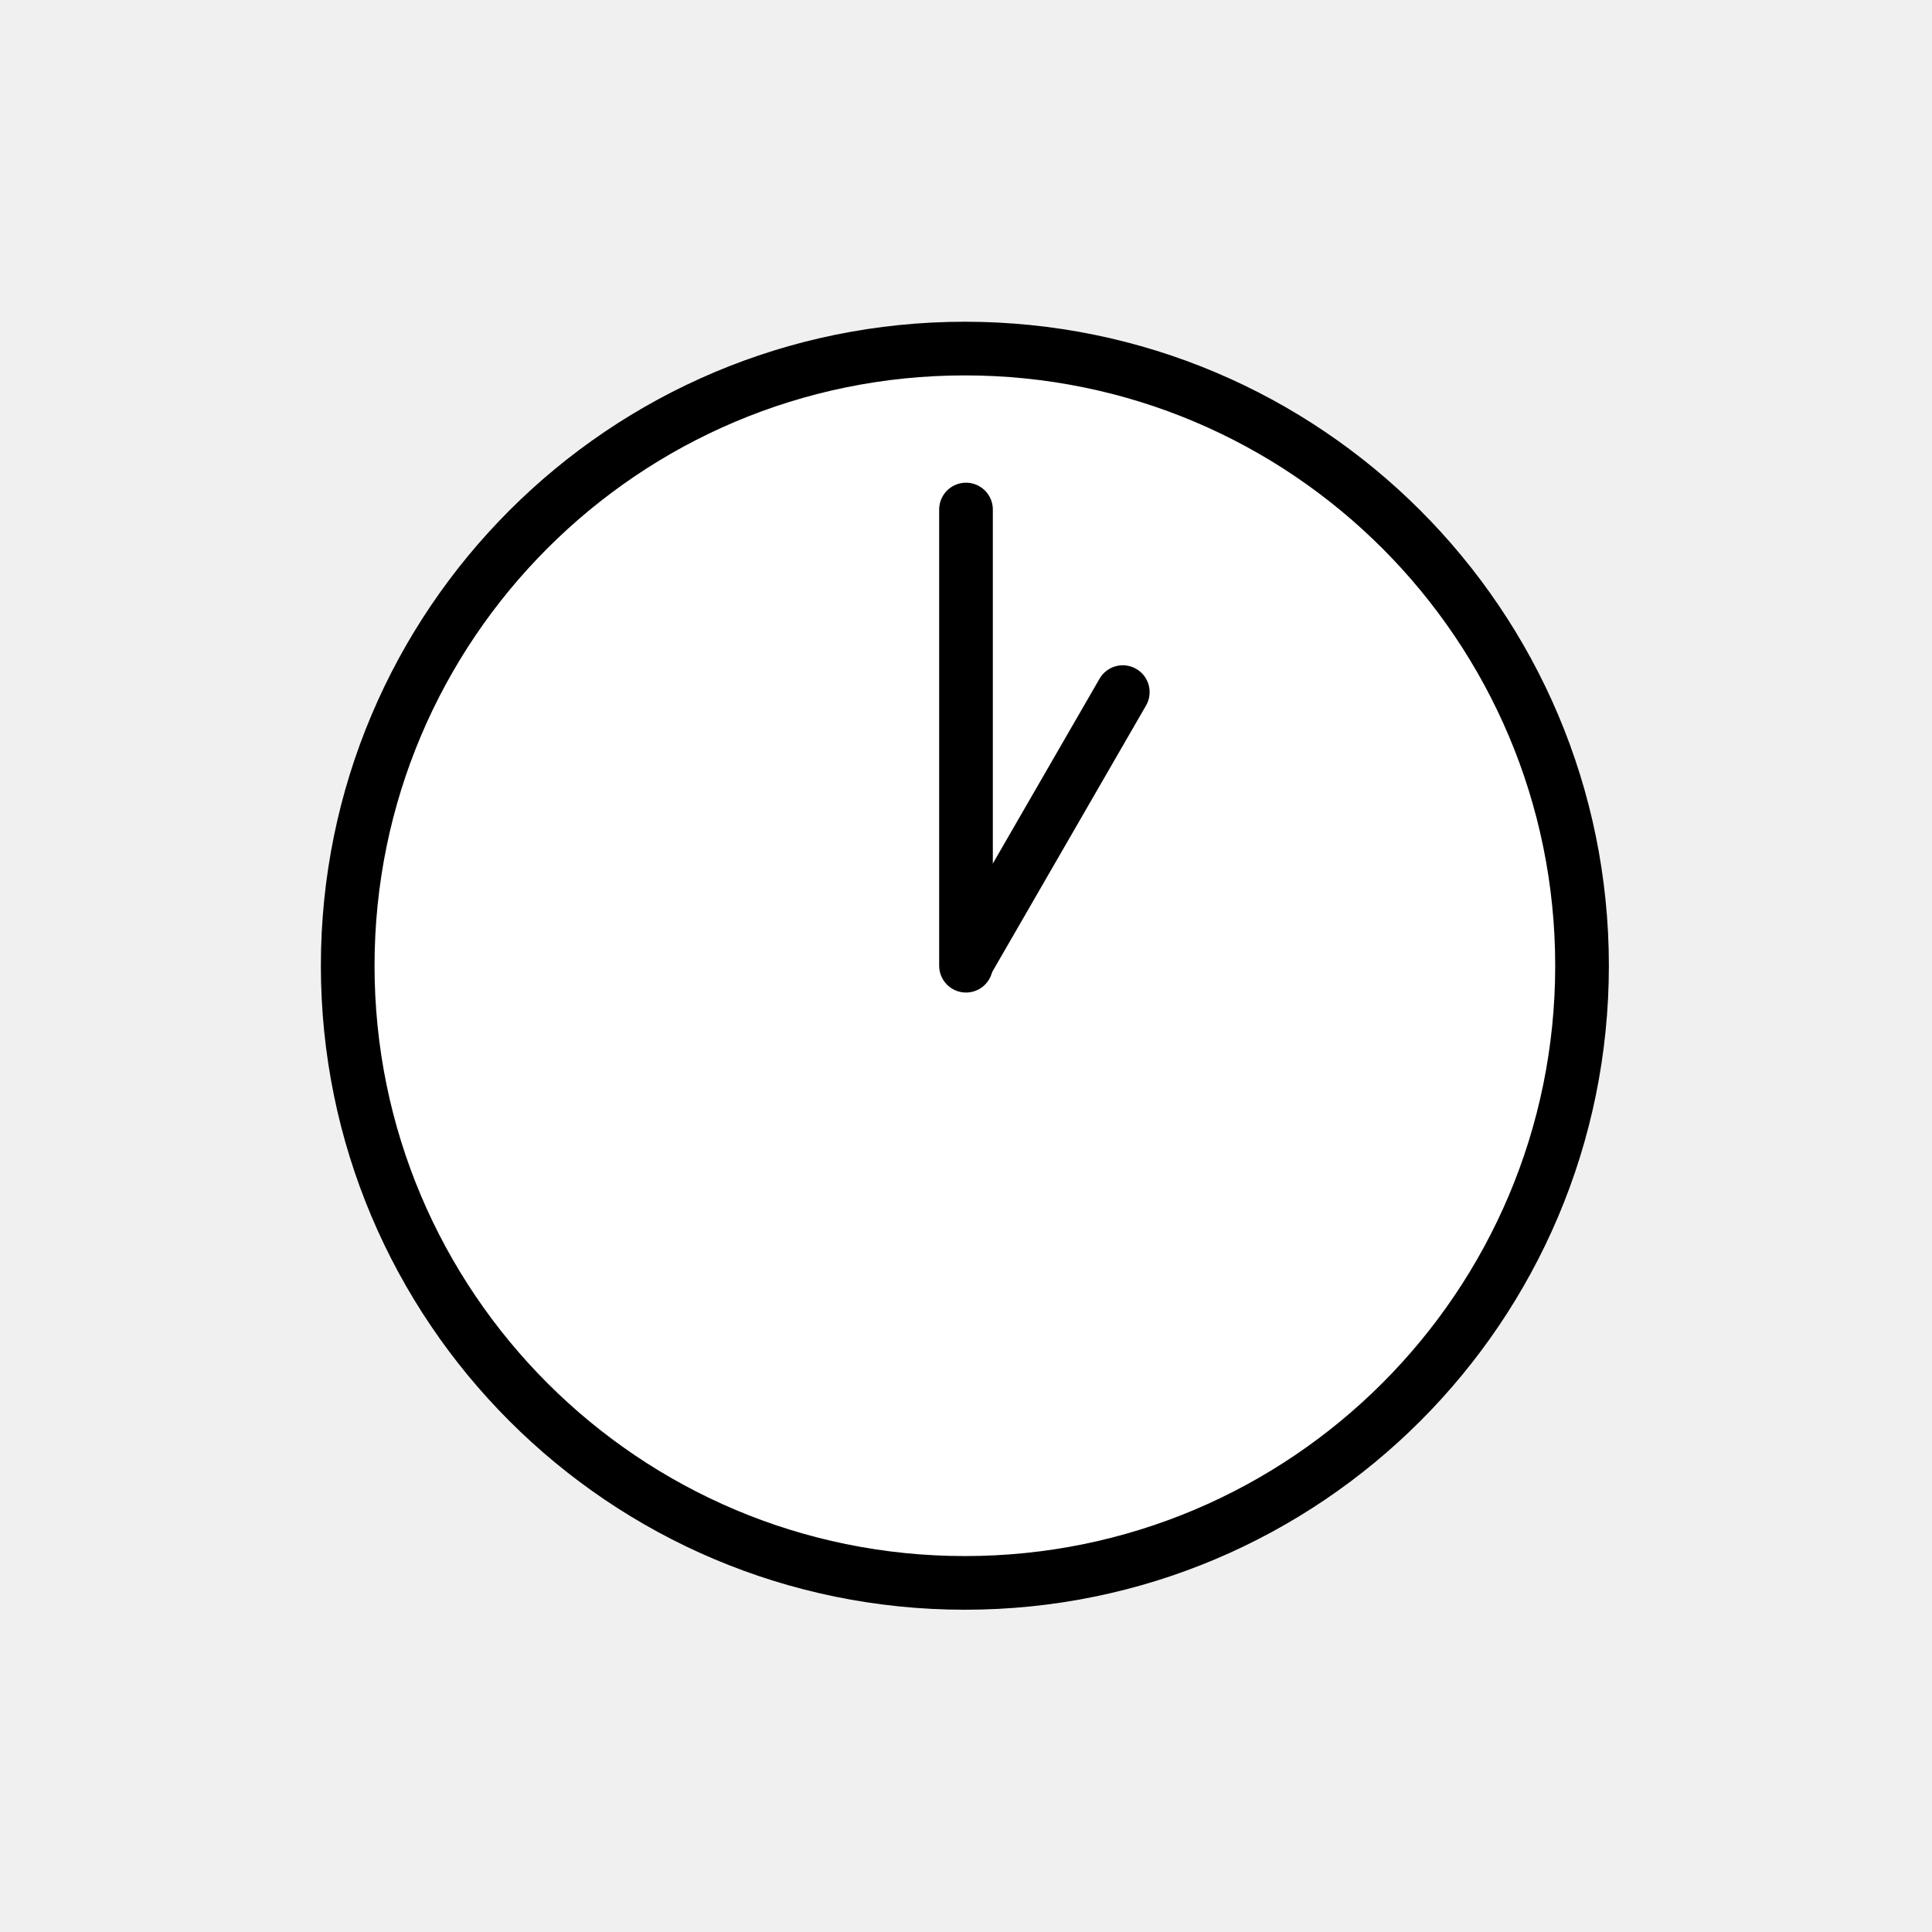
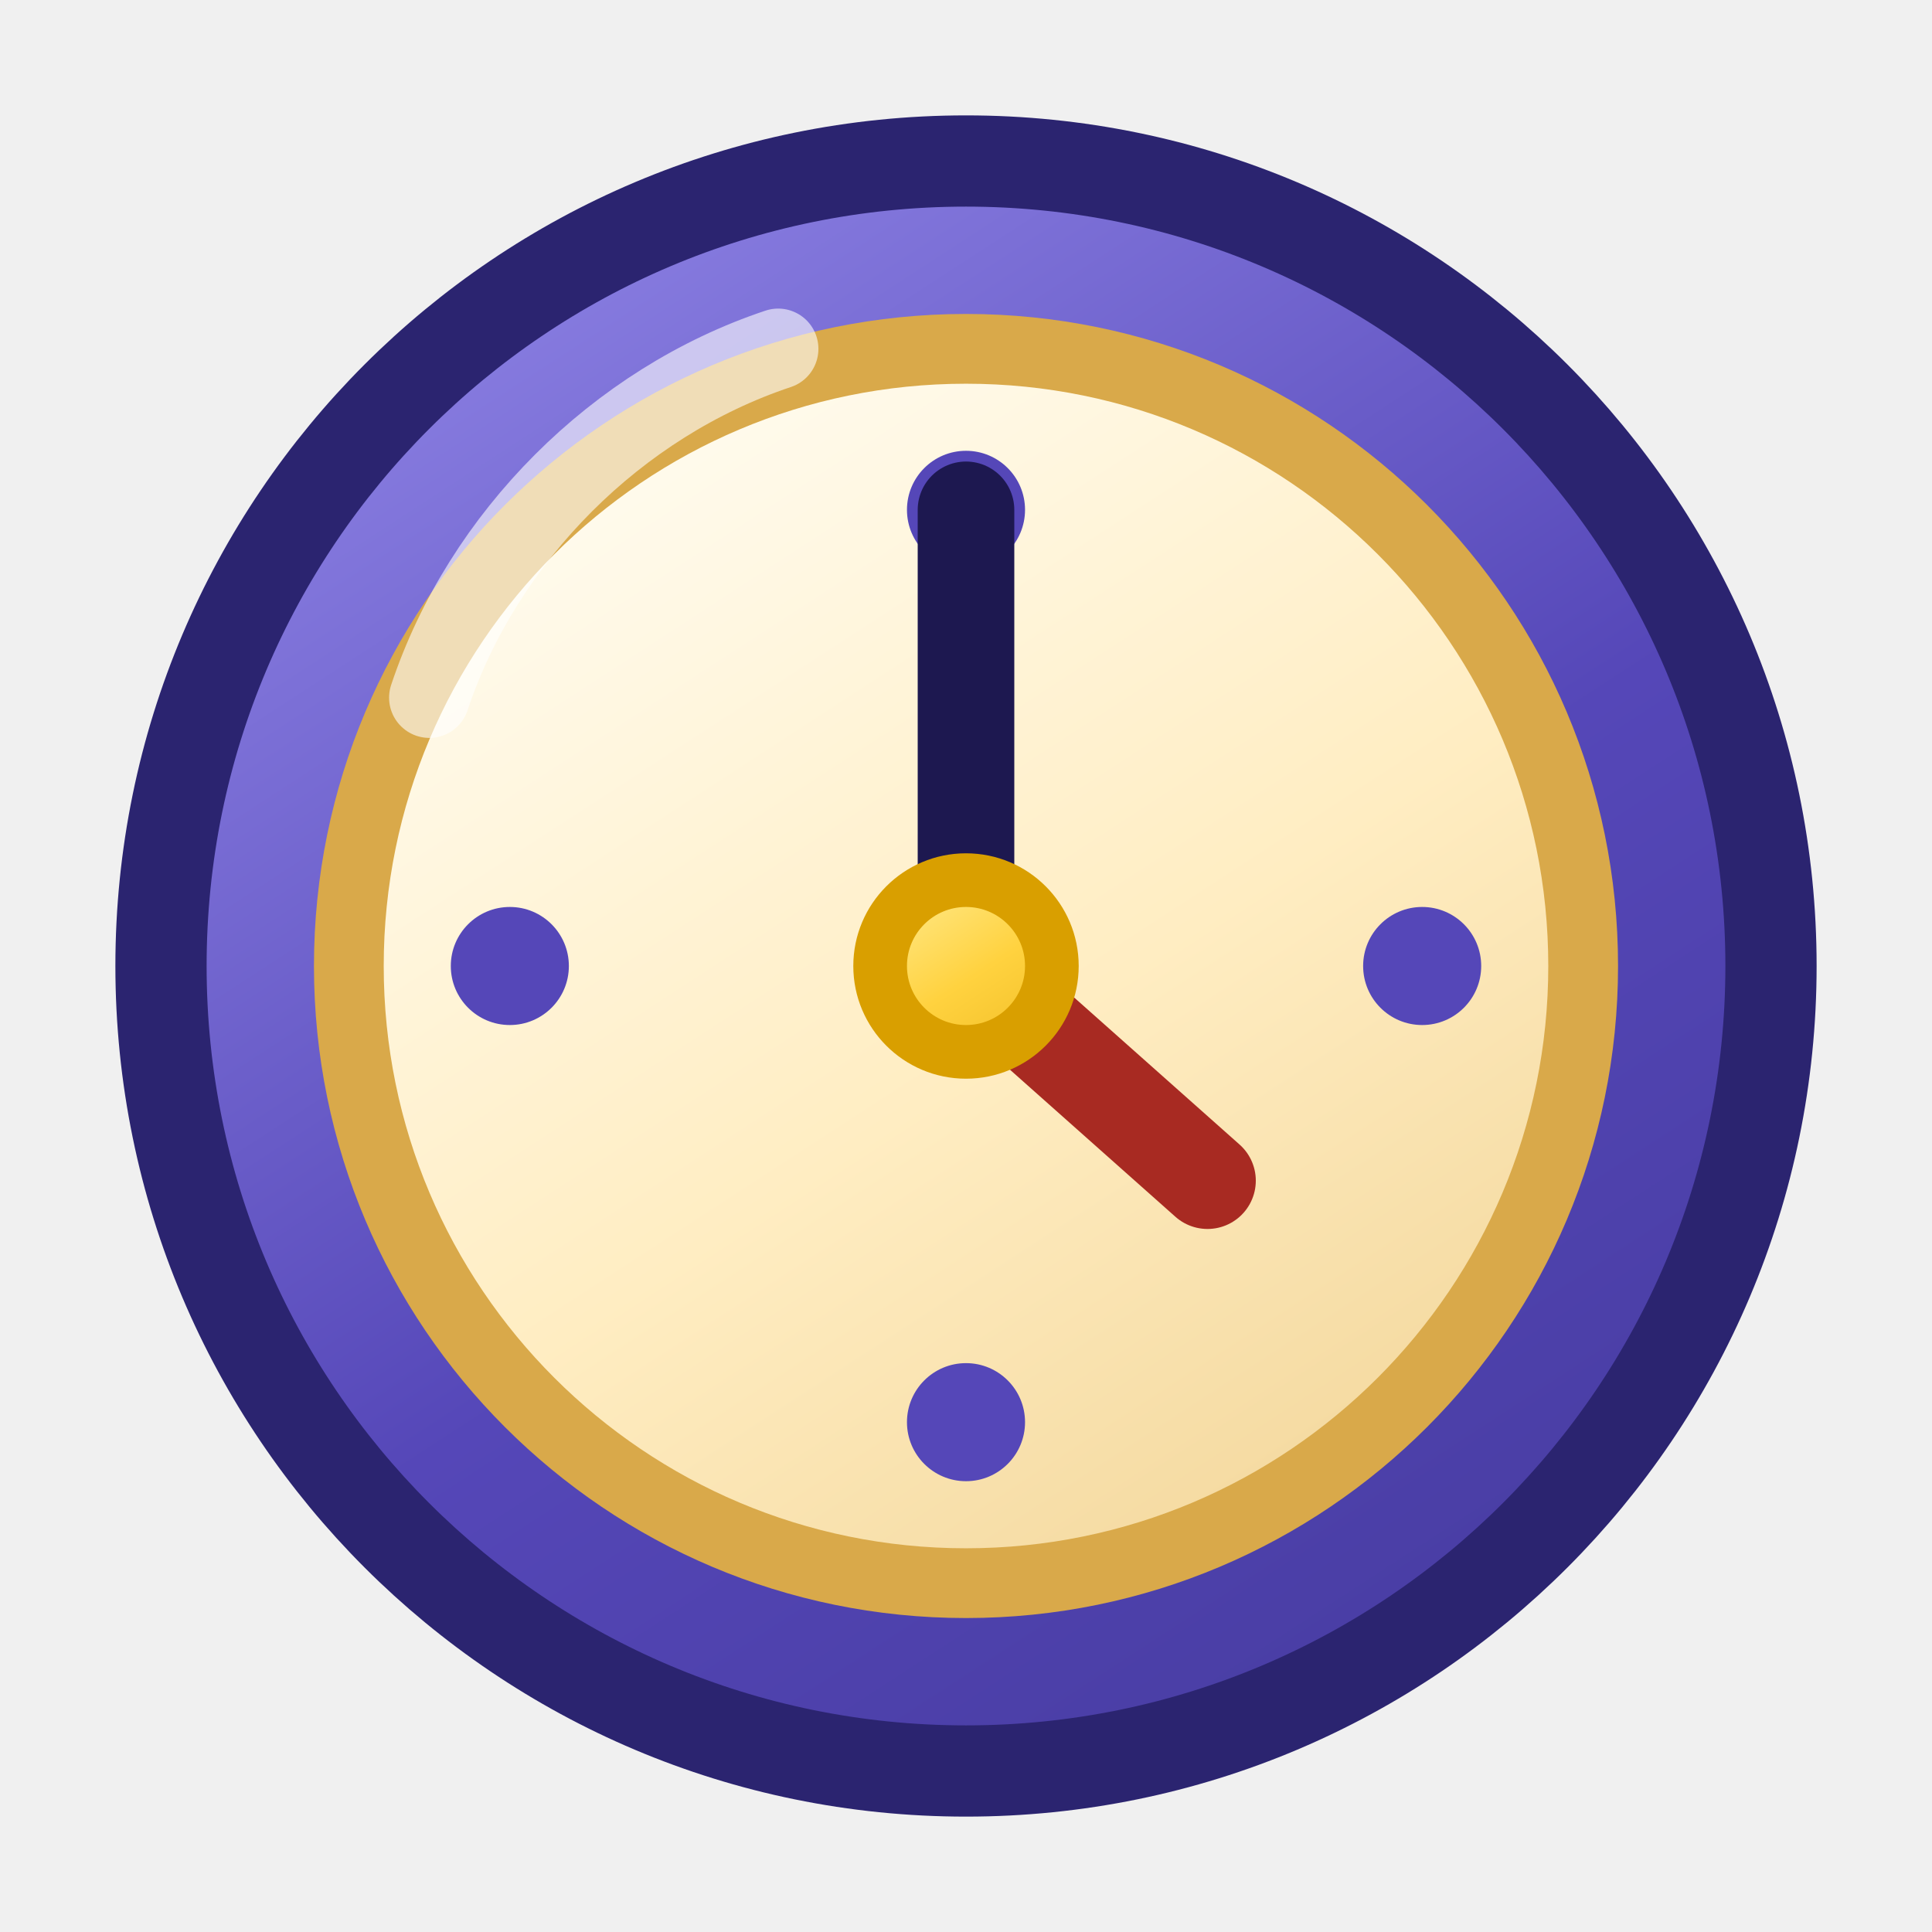
- <svg xmlns="http://www.w3.org/2000/svg" id="emoji" viewBox="0 0 72 72">
-   <g id="color">
-     <circle cx="35.958" cy="35.99" r="23" fill="#FFFFFF" stroke="none" stroke-linecap="round" stroke-linejoin="round" stroke-miterlimit="10" stroke-width="2" />
-     <line x1="36" x2="36" y1="18.989" y2="35.989" fill="#FFFFFF" stroke="none" stroke-linecap="round" stroke-linejoin="round" stroke-miterlimit="10" stroke-width="2" />
-     <line x1="41.843" x2="36.07" y1="25.793" y2="35.793" fill="#FFFFFF" stroke="none" stroke-linecap="round" stroke-linejoin="round" stroke-miterlimit="10" stroke-width="2" />
-   </g>
-   <g id="hair" />
-   <g id="skin" />
-   <g id="skin-shadow" />
-   <g id="line">
-     <circle cx="35.958" cy="35.99" r="23" fill="none" stroke="#000000" stroke-linecap="round" stroke-linejoin="round" stroke-miterlimit="10" stroke-width="2" />
-     <line x1="36" x2="36" y1="18.989" y2="35.989" fill="none" stroke="#000000" stroke-linecap="round" stroke-linejoin="round" stroke-miterlimit="10" stroke-width="2" />
-     <line x1="41.843" x2="36.07" y1="25.793" y2="35.793" fill="none" stroke="#000000" stroke-linecap="round" stroke-linejoin="round" stroke-miterlimit="10" stroke-width="2" />
-   </g>
+ <svg xmlns="http://www.w3.org/2000/svg" viewBox="0 0 72 72" width="72" height="72">
+   <defs>
+     <linearGradient id="g-cream" x1="0.2" y1="0" x2="0.85" y2="1">
+       <stop offset="0" stop-color="#fffdf4" />
+       <stop offset="0.55" stop-color="#ffedc2" />
+       <stop offset="1" stop-color="#f2d598" />
+     </linearGradient>
+     <linearGradient id="g-purple" x1="0.2" y1="0" x2="0.85" y2="1">
+       <stop offset="0" stop-color="#8f84e6" />
+       <stop offset="0.55" stop-color="#5547b8" />
+       <stop offset="1" stop-color="#463b9f" />
+     </linearGradient>
+     <linearGradient id="g-yellow" x1="0.2" y1="0" x2="0.85" y2="1">
+       <stop offset="0" stop-color="#ffe98a" />
+       <stop offset="0.55" stop-color="#ffd23f" />
+       <stop offset="1" stop-color="#f2c029" />
+     </linearGradient>
+   </defs>
+   <circle cx="36" cy="36" r="30" fill="url(#g-purple)" stroke="#2b2470" stroke-width="3.4" />
+   <circle cx="36" cy="36" r="23" fill="url(#g-cream)" stroke="#d9a94a" stroke-width="2.6" />
+   <circle cx="36.0" cy="19.0" r="2.2" fill="#5547b8" />
+   <circle cx="53.0" cy="36.0" r="2.2" fill="#5547b8" />
+   <circle cx="36.0" cy="53.0" r="2.2" fill="#5547b8" />
+   <circle cx="19.0" cy="36.0" r="2.2" fill="#5547b8" />
+   <path d="M36 36V19" stroke="#1d1850" stroke-width="3.6" stroke-linecap="round" />
+   <path d="M36 36L45 44" stroke="#a82a22" stroke-width="3.6" stroke-linecap="round" />
+   <circle cx="36" cy="36" r="3.2" fill="url(#g-yellow)" stroke="#d99f00" stroke-width="2" />
+   <path d="M16 26C18 20 23 15 29 13" fill="none" stroke="#fff" stroke-width="3" stroke-linecap="round" opacity="0.6" />
</svg>
